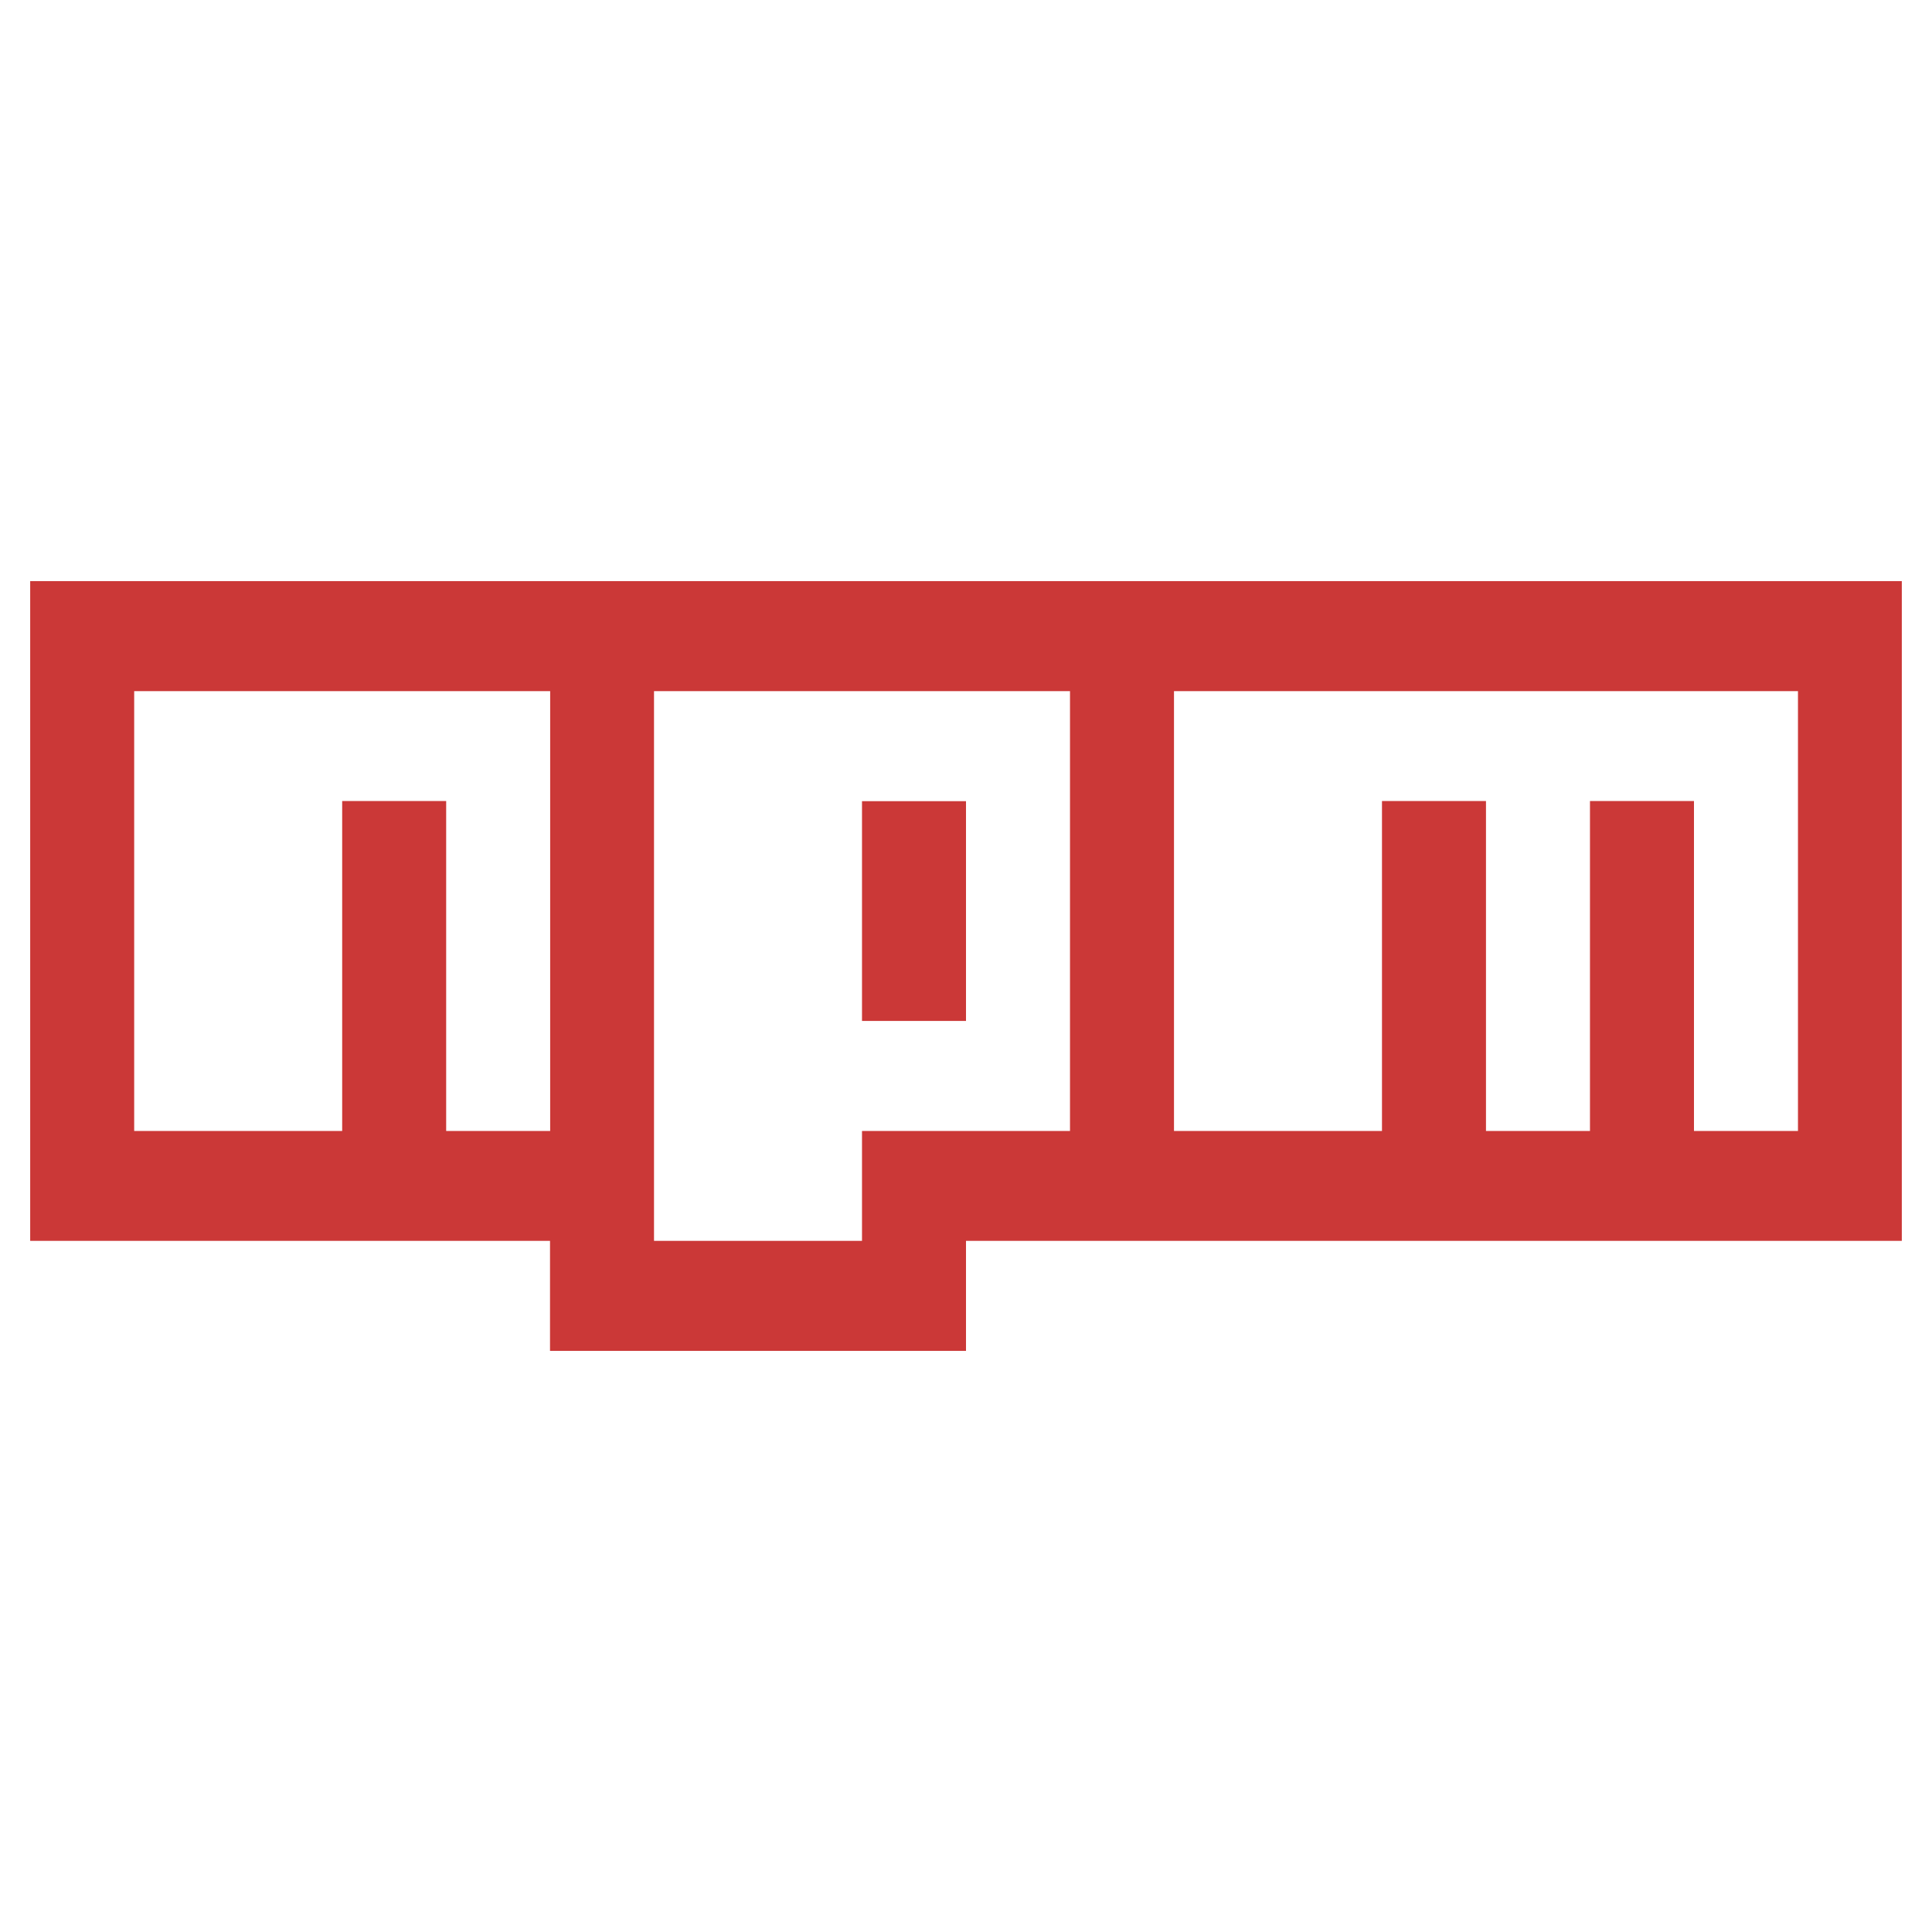
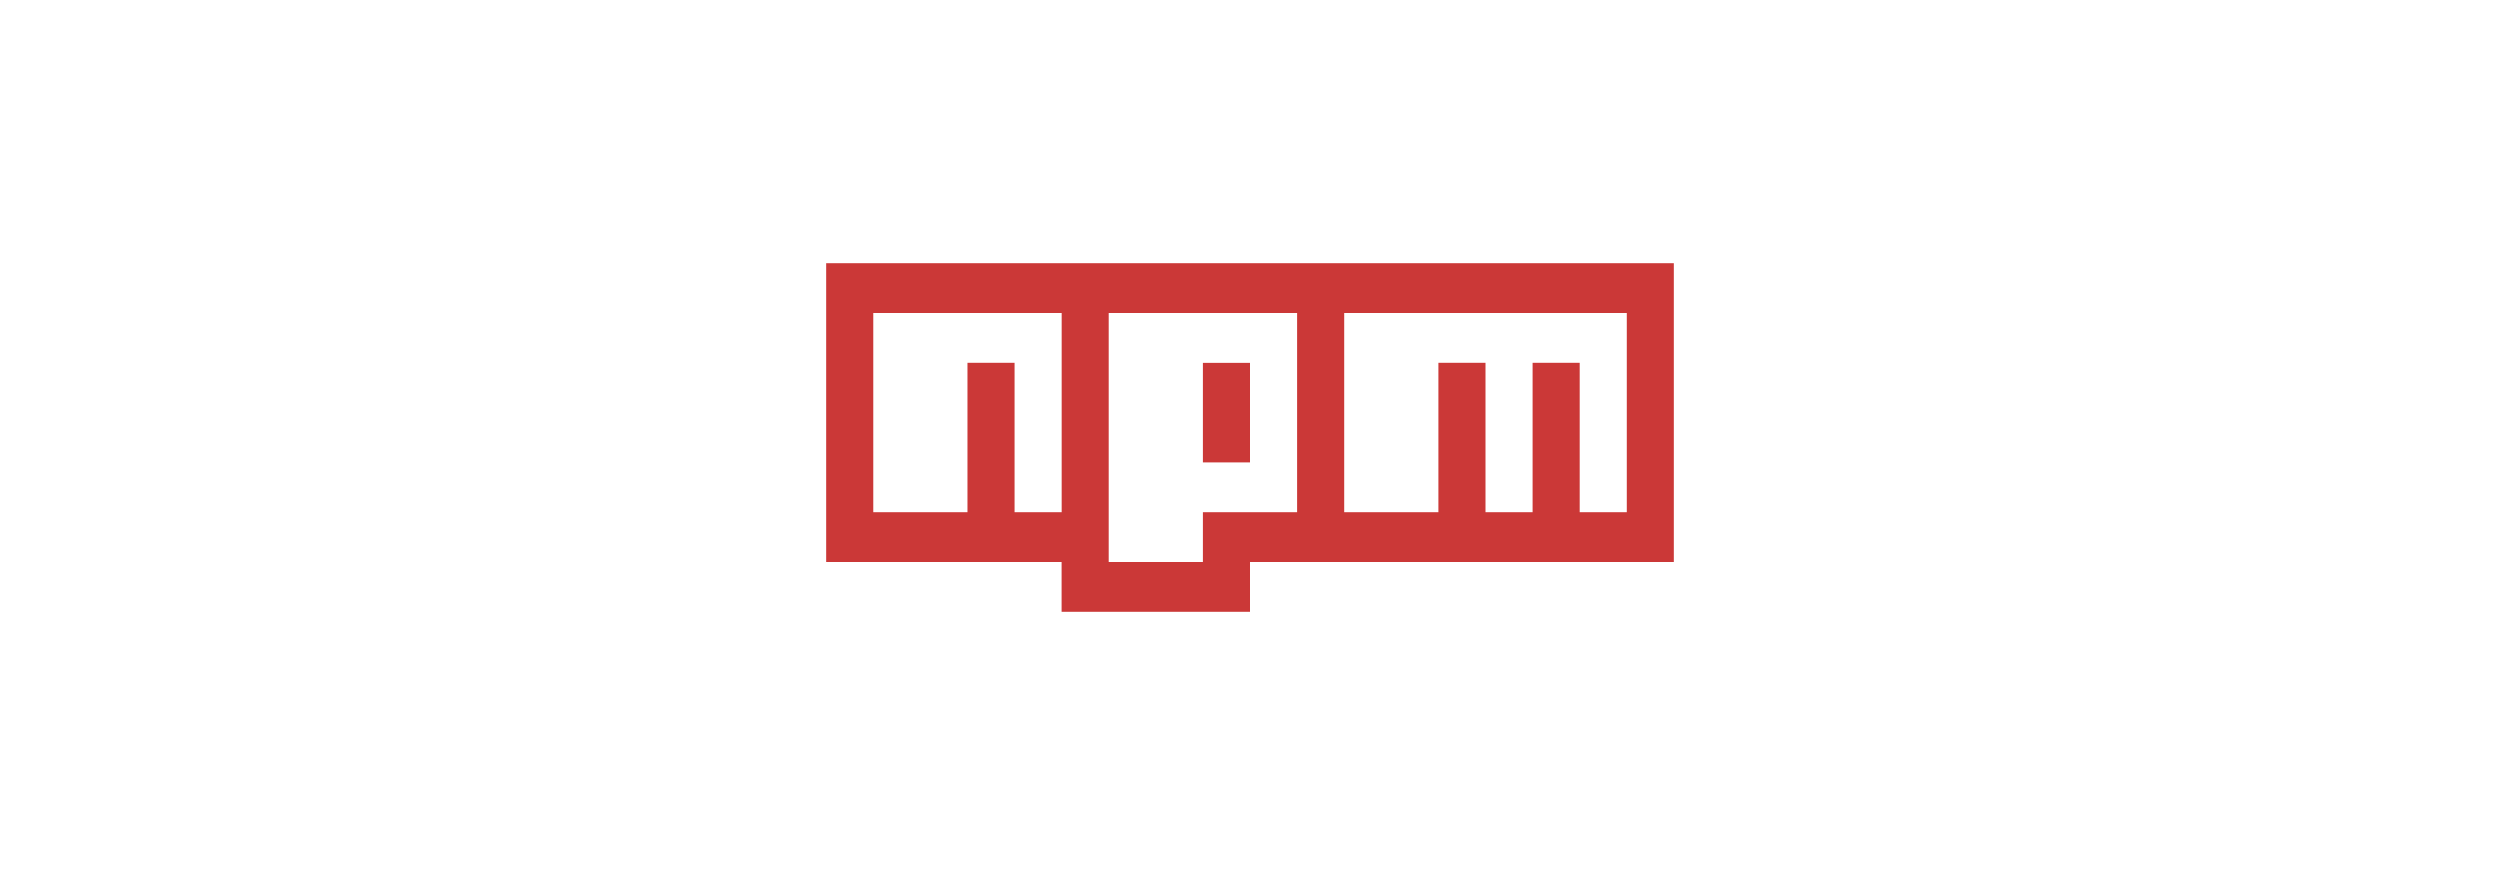
- <svg xmlns="http://www.w3.org/2000/svg" viewBox="0 0 128 128">
+ <svg xmlns="http://www.w3.org/2000/svg" viewBox="0 0 128 128" width="200" height="70">
  <path fill="#cb3837" d="M2 38.5h124v43.71H64v7.29H36.44v-7.29H2Zm6.89 36.43h13.78V53.07h6.89v21.86h6.89V45.79H8.89Zm34.44-29.14v36.42h13.78v-7.28h13.78V45.79Zm13.78 7.29H64v14.56h-6.89Zm20.67-7.29v29.14h13.78V53.07h6.89v21.86h6.89V53.07h6.89v21.86h6.89V45.79Z" />
</svg>
